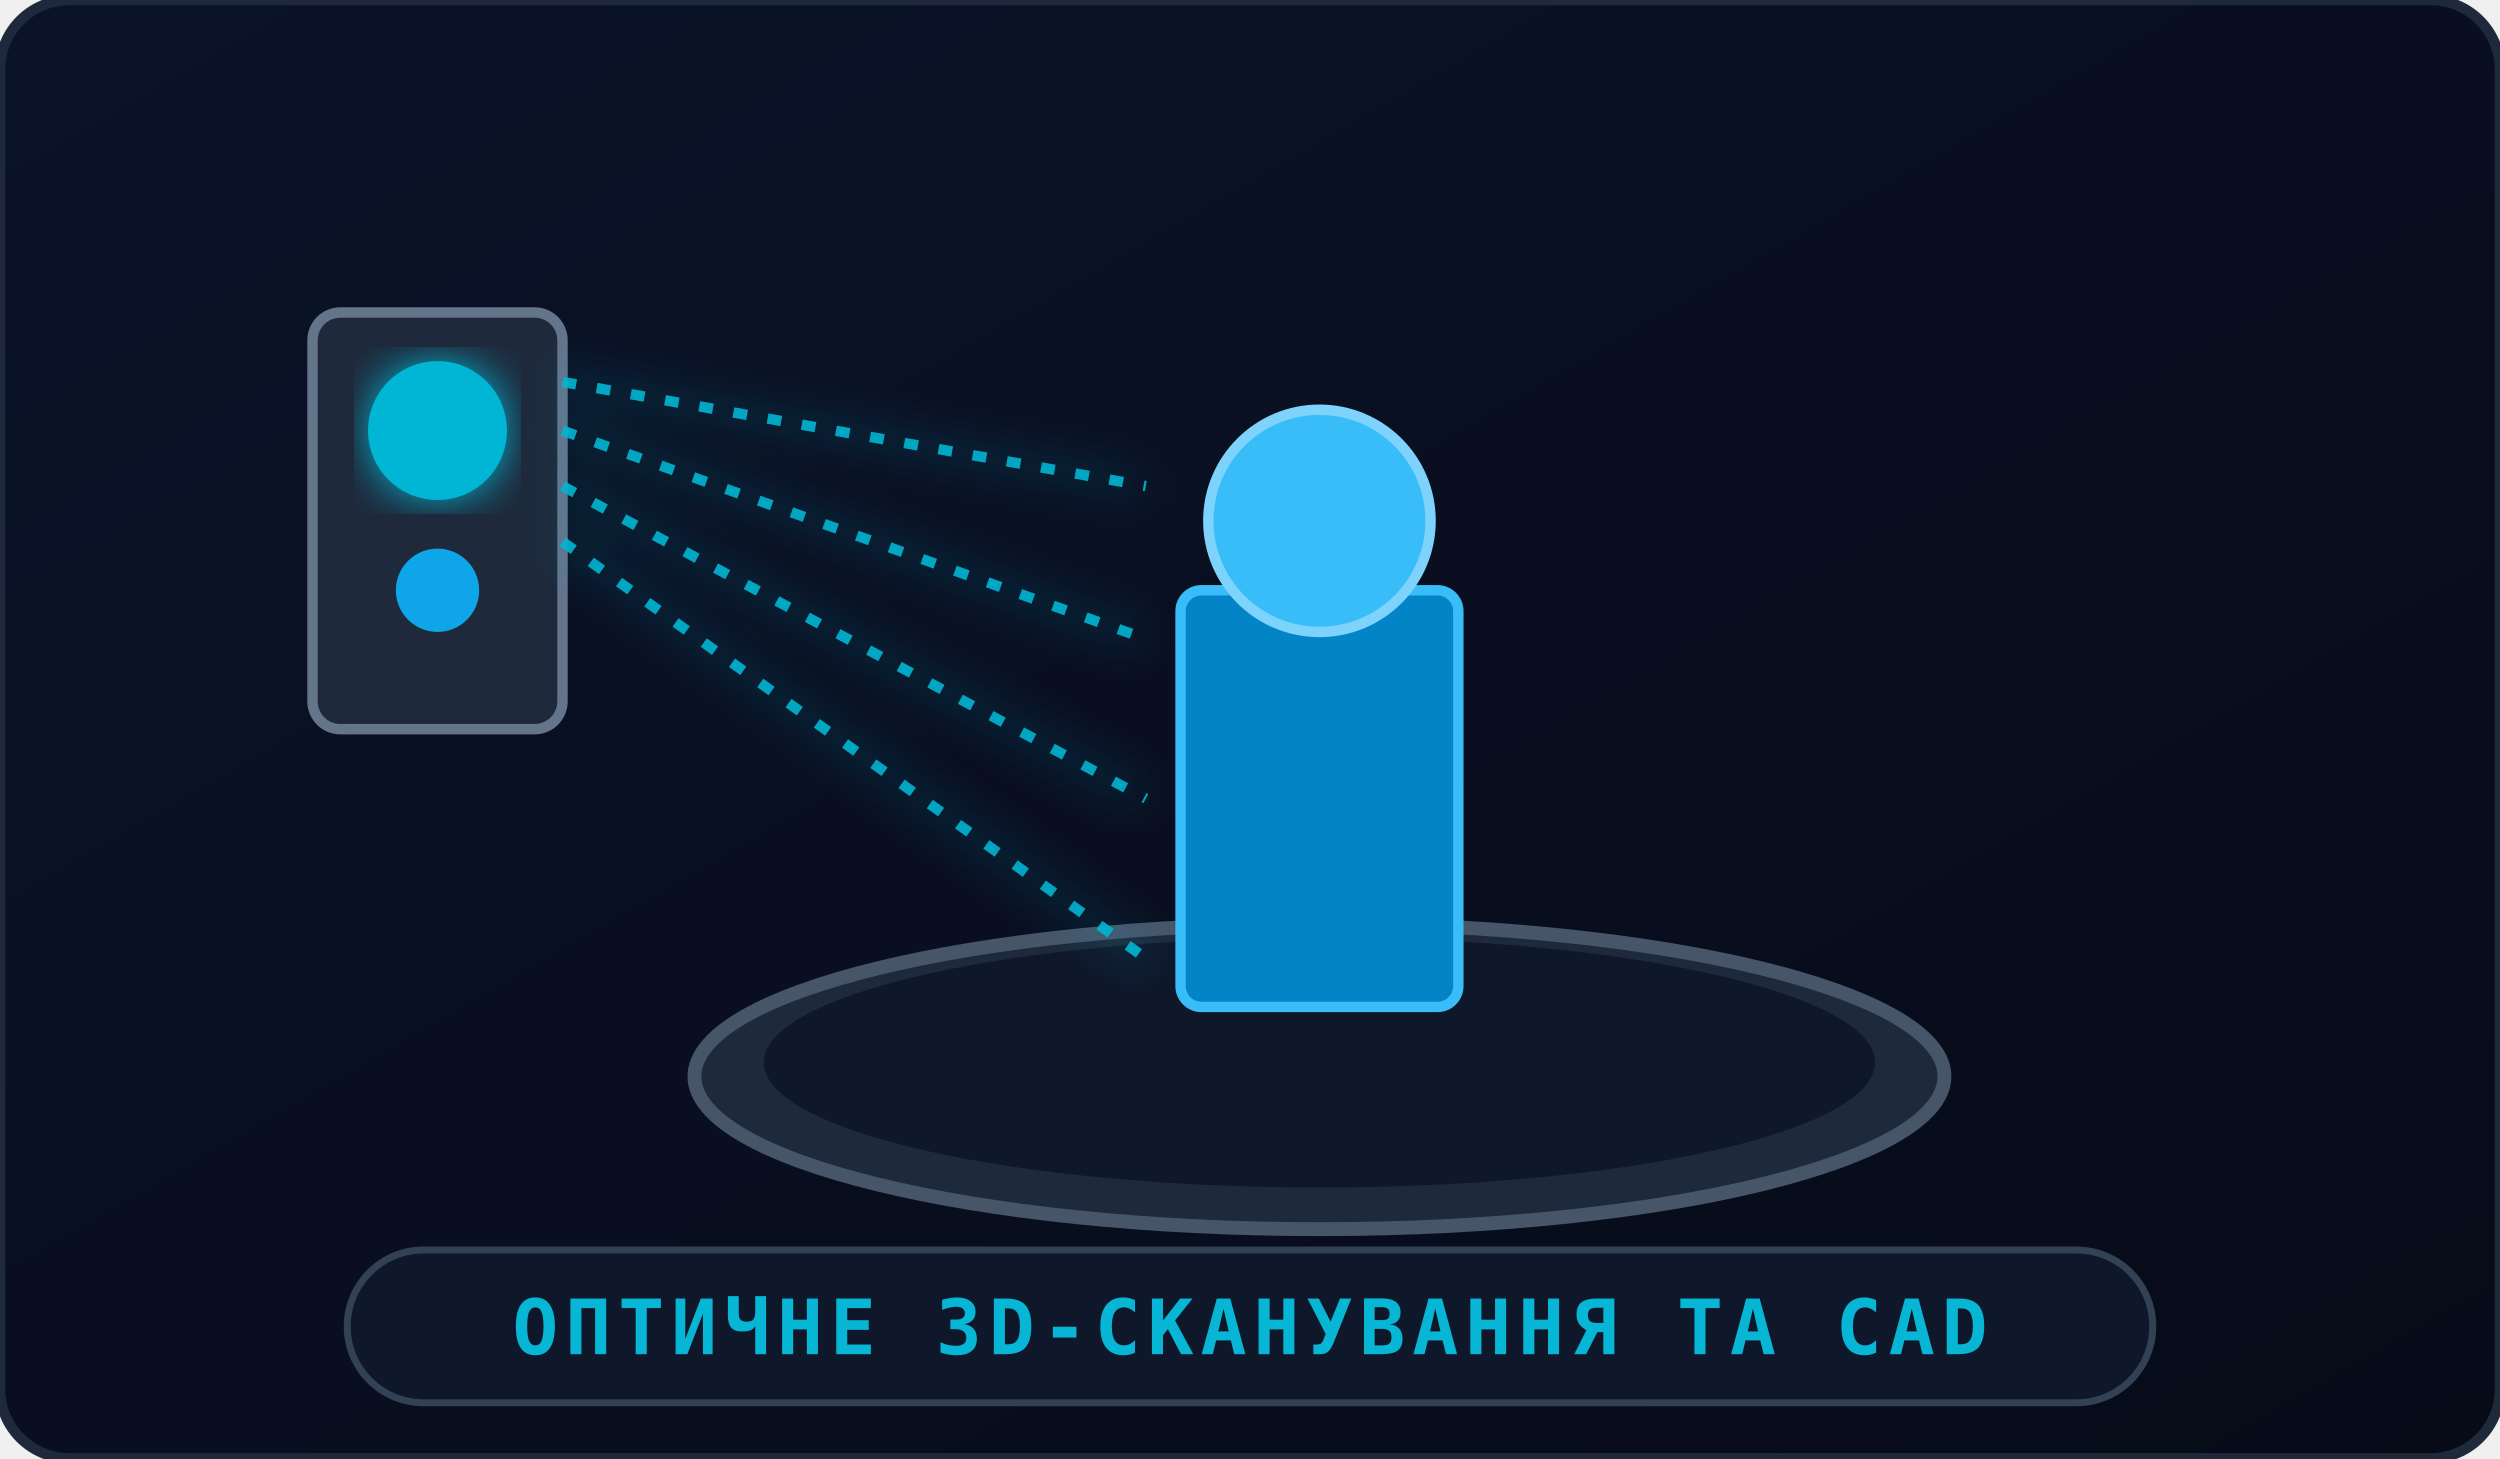
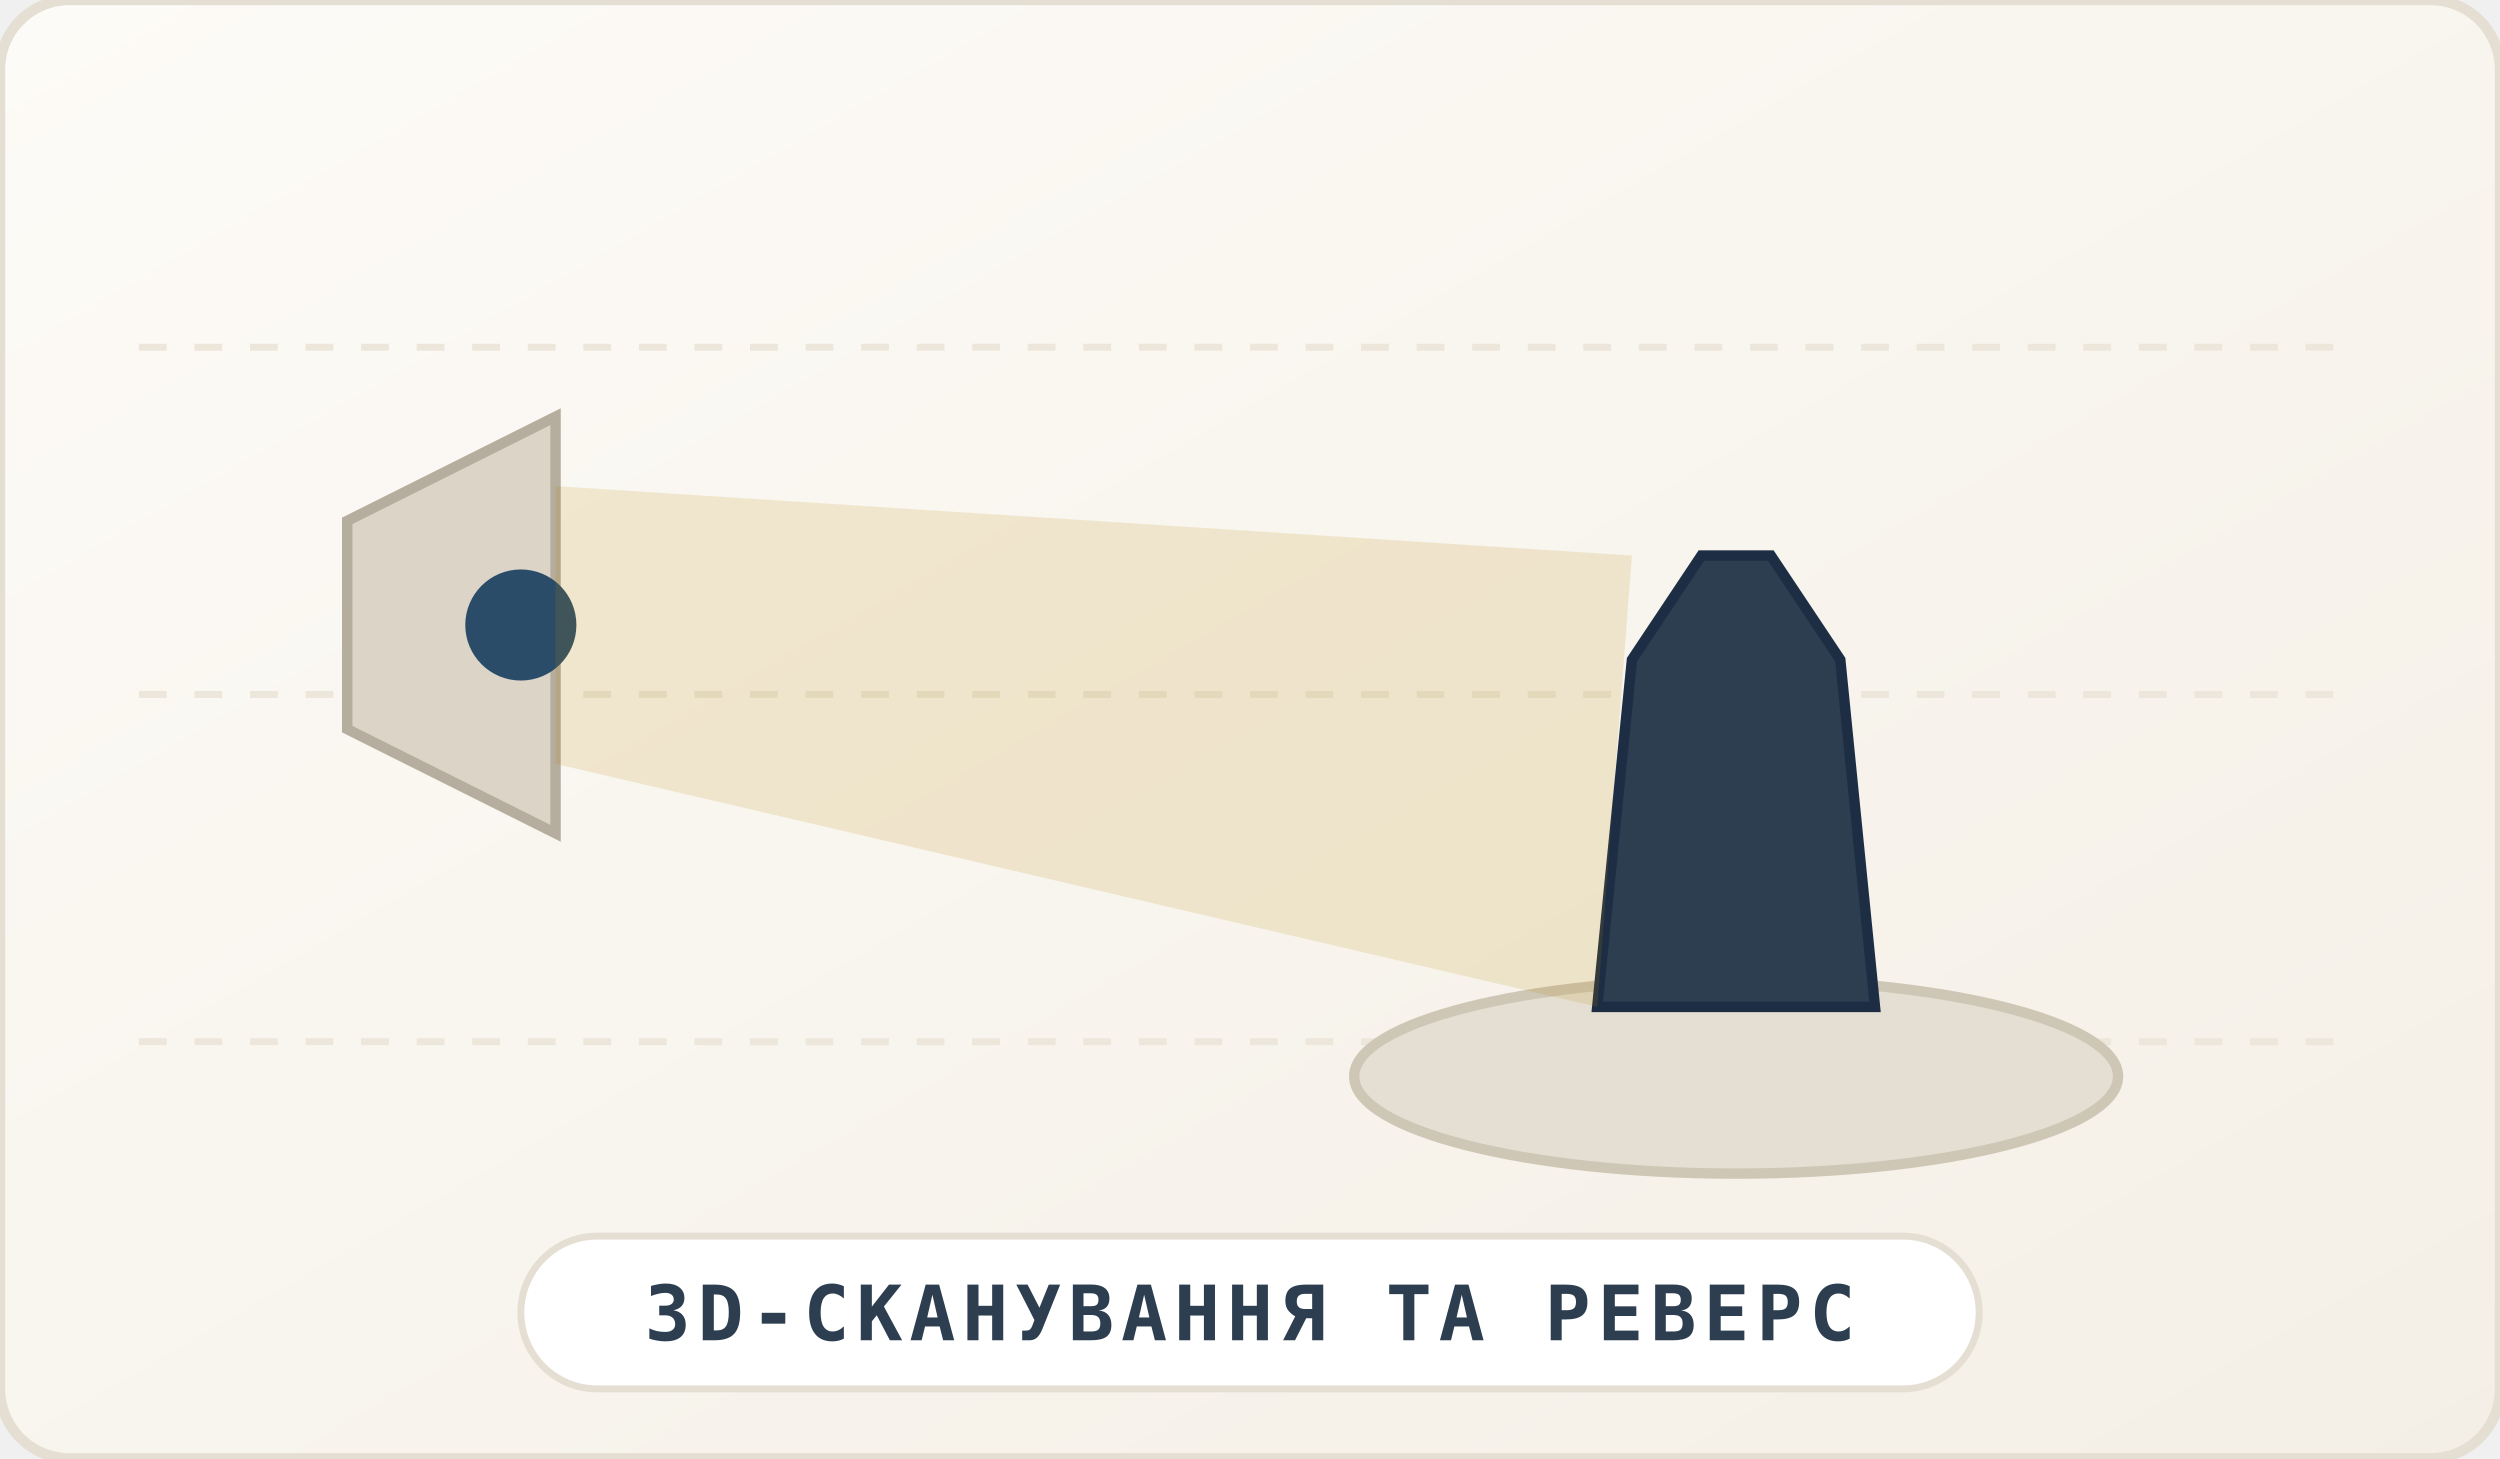
<svg xmlns="http://www.w3.org/2000/svg" viewBox="0 0 360 210" width="360" height="210">
  <defs>
    <linearGradient id="bgScan" x1="0%" y1="0%" x2="100%" y2="100%">
-       <stop offset="0%" stop-color="#0b1329" />
-       <stop offset="100%" stop-color="#070b18" />
+       <stop offset="0%" stop-color="#fdfbf7" />
+       <stop offset="100%" stop-color="#f4efe6" />
    </linearGradient>
-     <filter id="cyanGlow">
-       <feGaussianBlur stdDeviation="3" result="blur" />
-       <feMerge>
-         <feMergeNode in="blur" />
-         <feMergeNode in="SourceGraphic" />
-       </feMerge>
-     </filter>
  </defs>
-   <rect width="100%" height="100%" fill="url(#bgScan)" rx="10" stroke="#1e293b" stroke-width="1.5" />
-   <ellipse cx="190" cy="155" rx="90" ry="22" fill="#1e293b" stroke="#475569" stroke-width="2" />
-   <ellipse cx="190" cy="153" rx="80" ry="18" fill="#0f172a" />
-   <rect x="170" y="85" width="40" height="60" fill="#0284c7" stroke="#38bdf8" stroke-width="1.5" rx="3" />
-   <circle cx="190" cy="75" r="16" fill="#38bdf8" stroke="#7dd3fc" stroke-width="1.5" />
-   <rect x="45" y="45" width="36" height="60" fill="#1e293b" rx="4" stroke="#64748b" stroke-width="1.5" />
-   <circle cx="63" cy="62" r="10" fill="#06b6d4" filter="url(#cyanGlow)" />
-   <circle cx="63" cy="85" r="6" fill="#0ea5e9" />
-   <path d="M81,55 L165,70 M81,62 L165,92 M81,70 L165,115 M81,78 L165,138" stroke="#06b6d4" stroke-width="1.5" stroke-dasharray="2,3" opacity="0.9" filter="url(#cyanGlow)" />
-   <rect x="50" y="180" width="260" height="22" fill="#0f172a" rx="11" stroke="#334155" stroke-width="1" />
-   <text x="180" y="195" text-anchor="middle" font-family="'JetBrains Mono', monospace" font-size="11" font-weight="bold" fill="#06b6d4" letter-spacing="1">ОПТИЧНЕ 3D-СКАНУВАННЯ ТА CAD</text>
+   <rect width="100%" height="100%" fill="url(#bgScan)" rx="10" stroke="#e5dfd3" stroke-width="1.5" />
+   <line x1="20" y1="50" x2="340" y2="50" stroke="#ece6db" stroke-width="1" stroke-dasharray="4,4" />
+   <line x1="20" y1="100" x2="340" y2="100" stroke="#ece6db" stroke-width="1" stroke-dasharray="4,4" />
+   <line x1="20" y1="150" x2="340" y2="150" stroke="#ece6db" stroke-width="1" stroke-dasharray="4,4" />
+   <ellipse cx="250" cy="155" rx="55" ry="14" fill="#e5dfd3" stroke="#cfc7b6" stroke-width="1.5" />
+   <path d="M230,145 L270,145 L265,95 L255,80 L245,80 L235,95 Z" fill="#2c3e50" stroke="#1d2d44" stroke-width="1.5" />
+   <polygon points="50,75 80,60 80,120 50,105" fill="#dcd5c7" stroke="#b5ad9e" stroke-width="1.5" />
+   <circle cx="75" cy="90" r="8" fill="#2b4c68" />
+   <polygon points="80,70 235,80 230,145 80,110" fill="#b58900" opacity="0.15" />
+   <rect x="75" y="178" width="210" height="22" fill="#ffffff" rx="11" stroke="#e5dfd3" stroke-width="1" />
+   <text x="180" y="193" text-anchor="middle" font-family="'JetBrains Mono', monospace" font-size="11" font-weight="bold" fill="#2c3e50" letter-spacing="1">3D-СКАНУВАННЯ ТА РЕВЕРС</text>
</svg>
